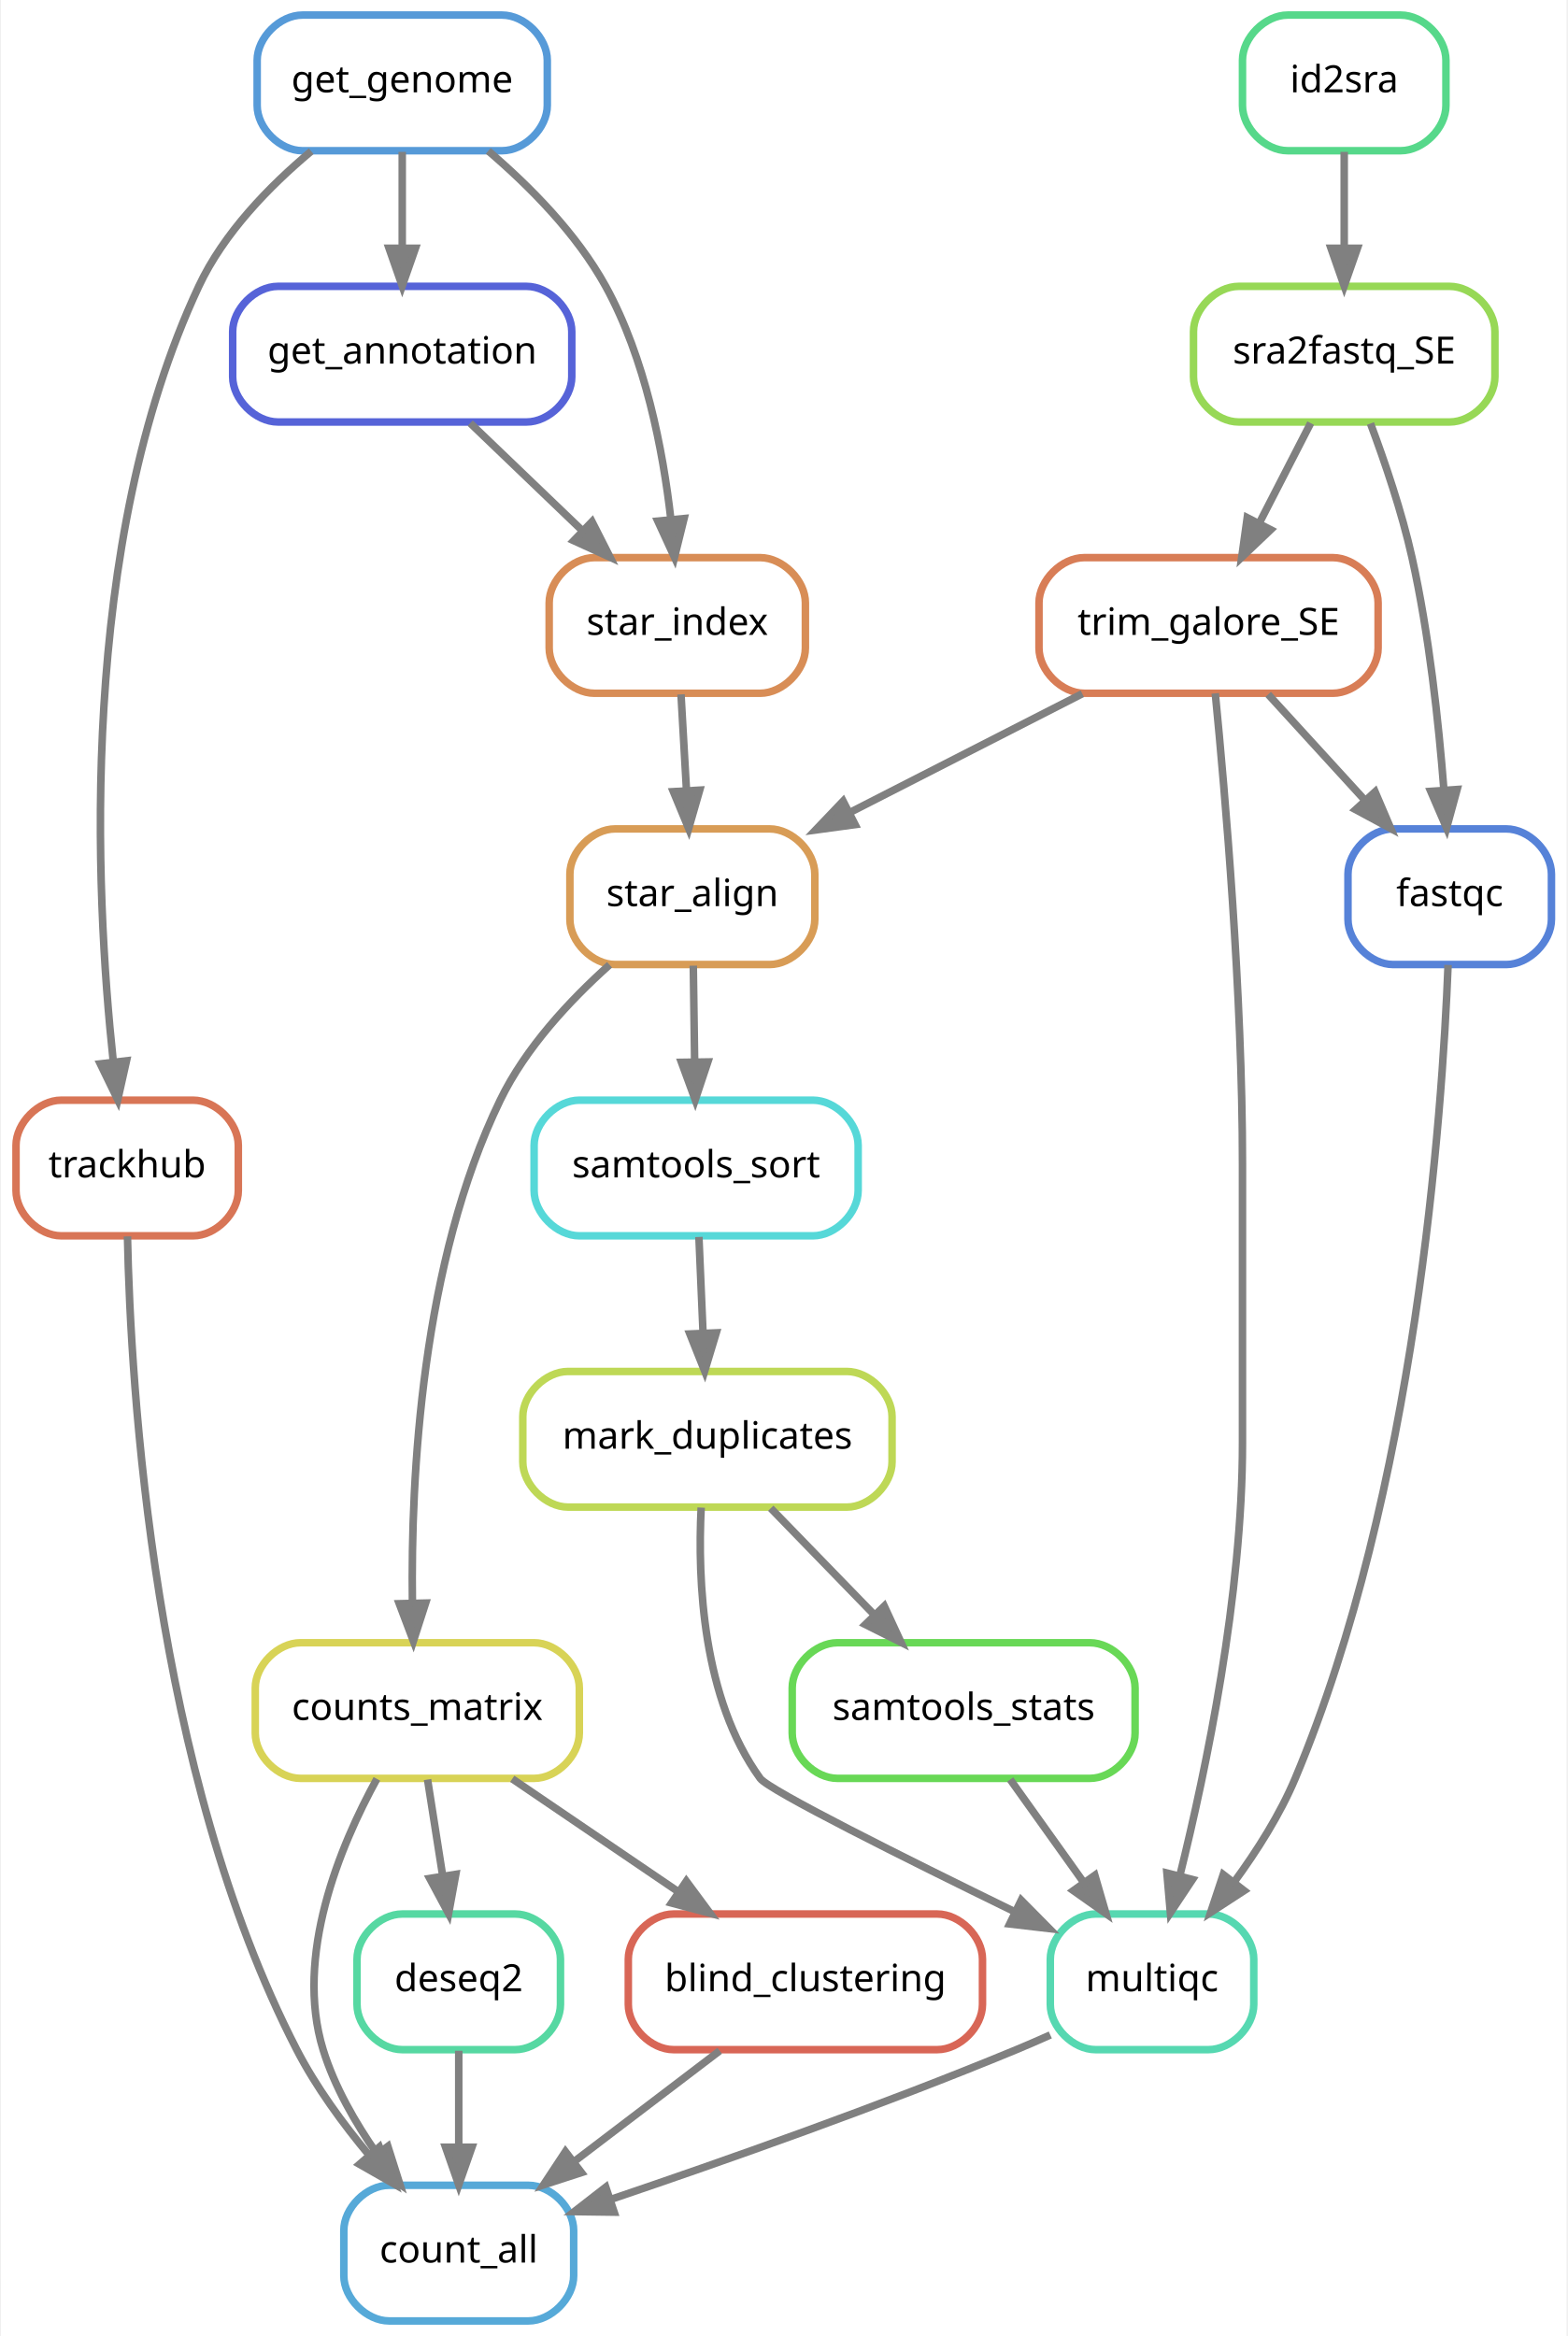
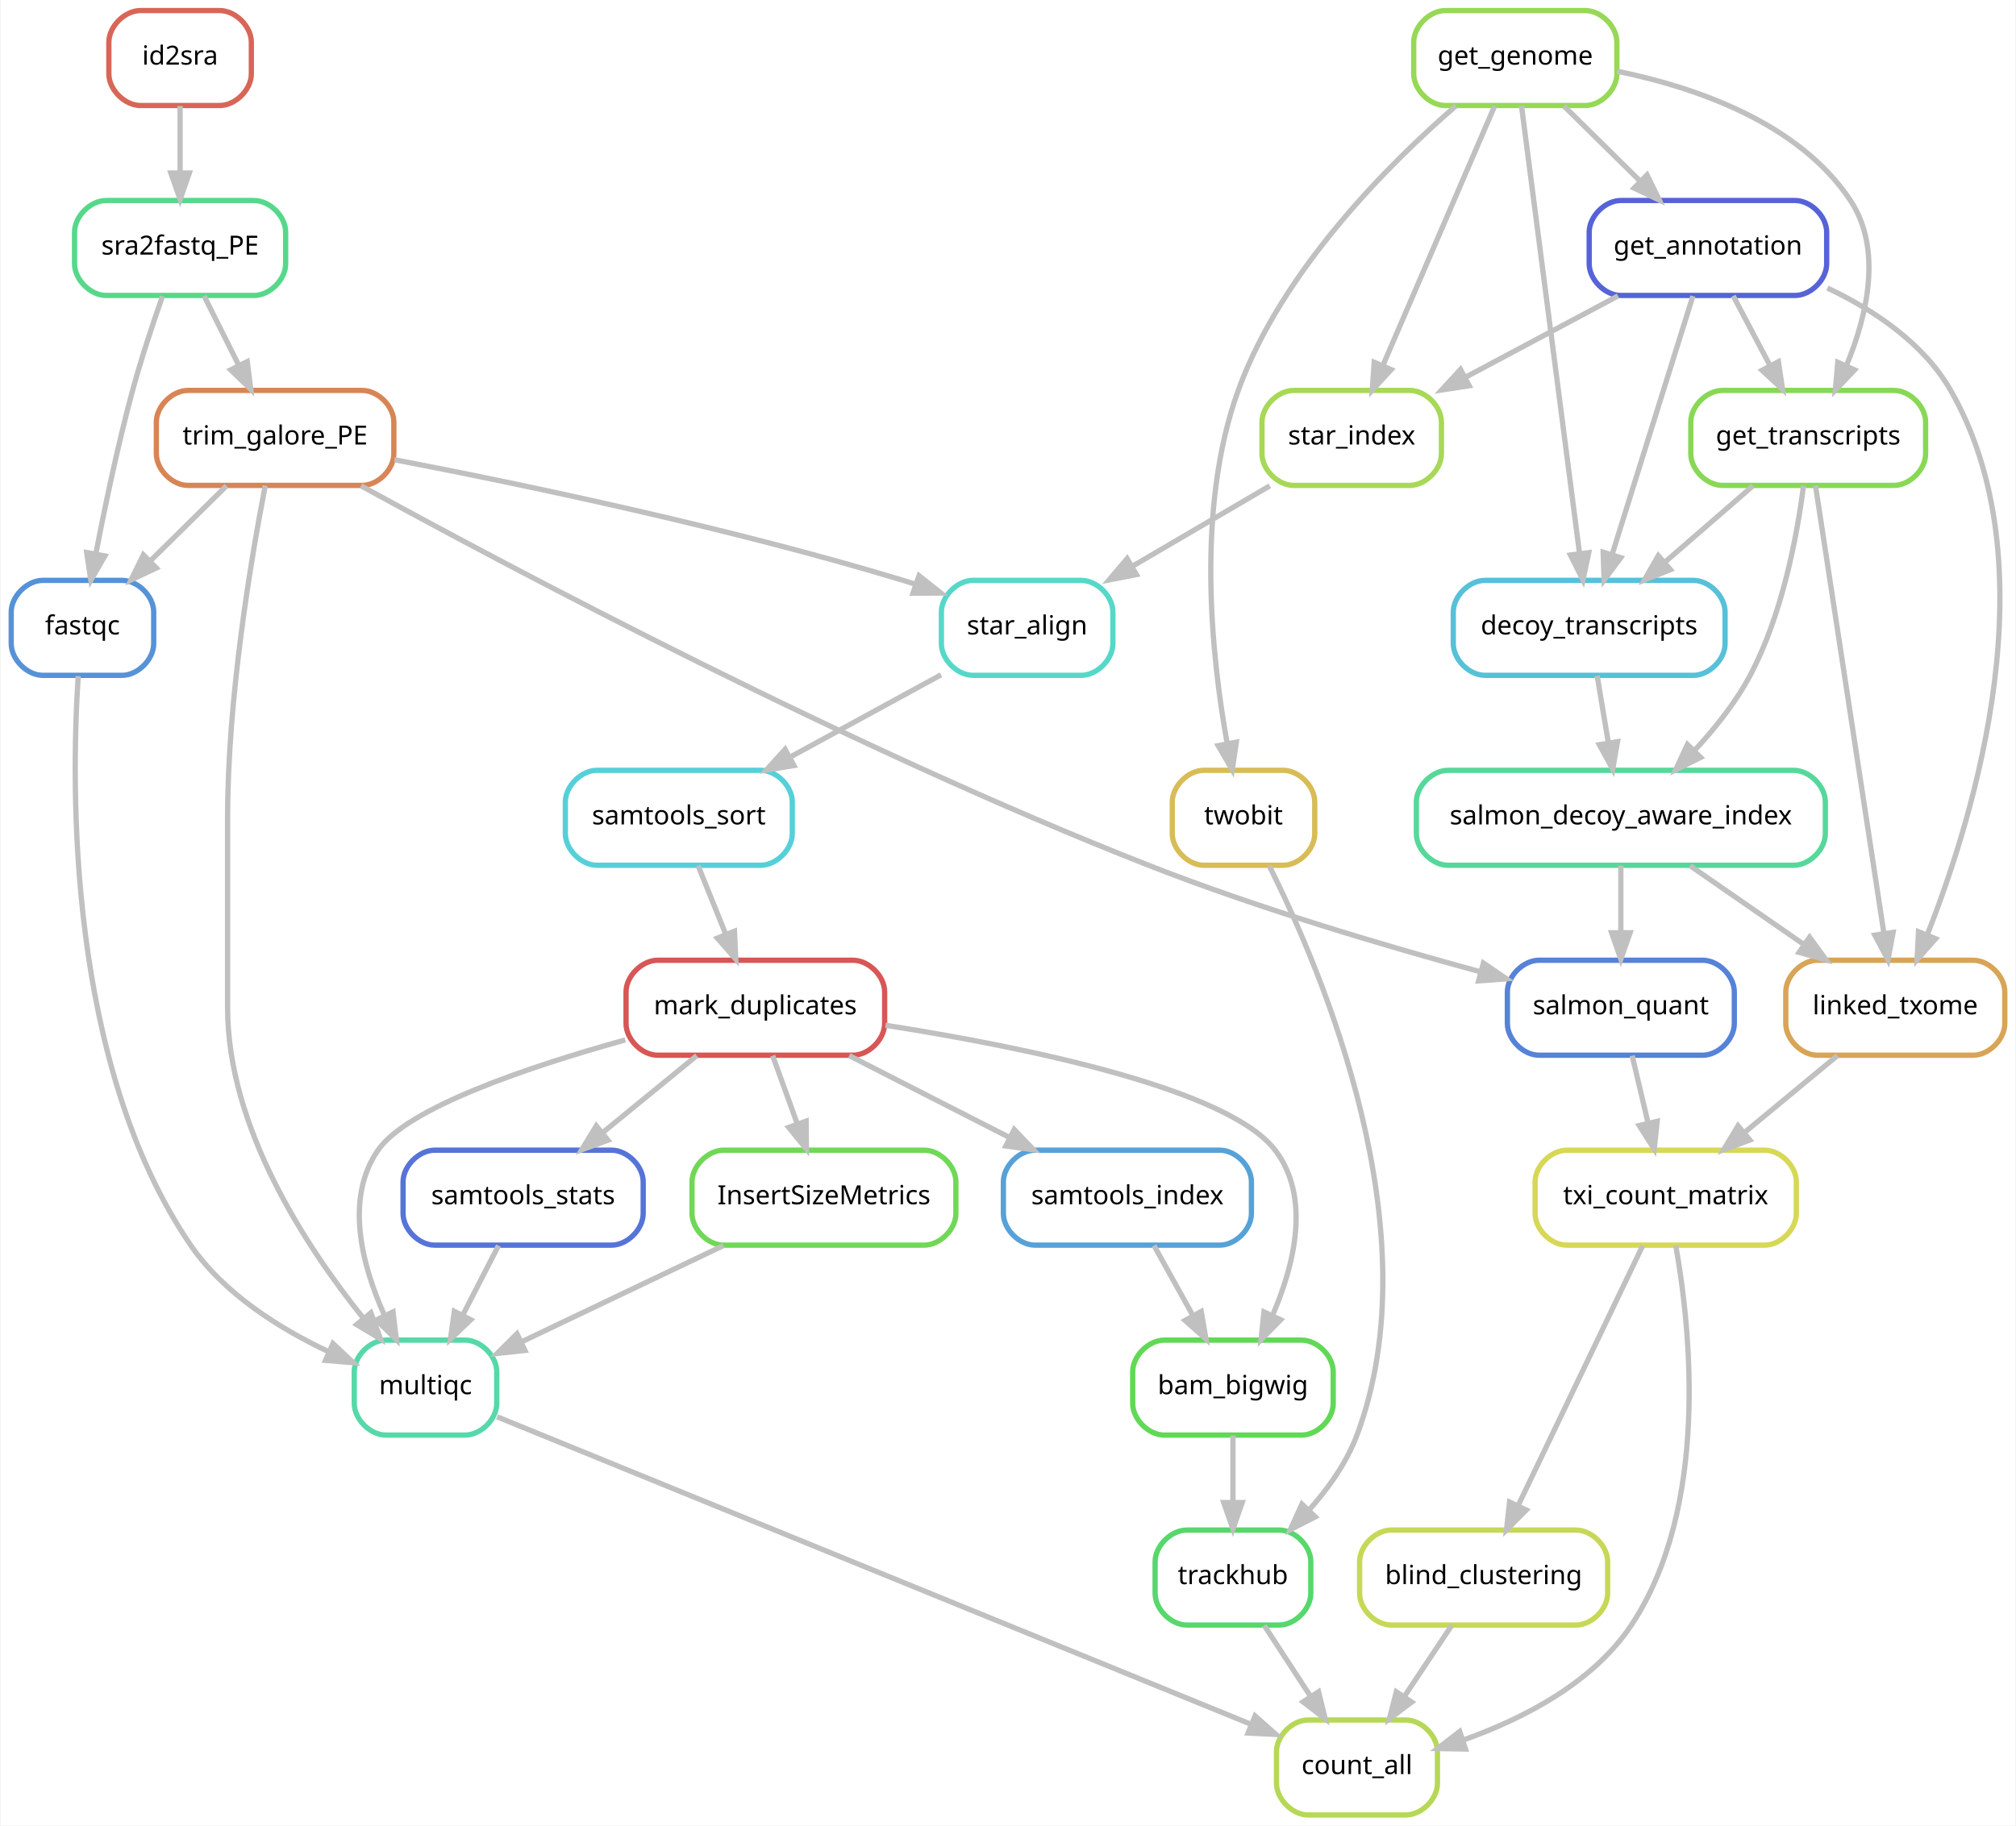
- <svg xmlns="http://www.w3.org/2000/svg" width="416pt" height="620pt" viewBox="0.00 0.00 415.50 620.00">
-   <g id="graph0" class="graph" transform="scale(1 1) rotate(0) translate(4 616)">
-     <polygon fill="white" stroke="transparent" points="-4,4 -4,-616 411.5,-616 411.5,4 -4,4" />
+ <svg xmlns="http://www.w3.org/2000/svg" width="764pt" height="692pt" viewBox="0.00 0.00 763.50 692.00">
+   <g id="graph0" class="graph" transform="scale(1 1) rotate(0) translate(4 688)">
+     <polygon fill="#ffffff" stroke="transparent" points="-4,4 -4,-688 759.5,-688 759.5,4 -4,4" />
    <g id="node1" class="node">
-       <path fill="none" stroke="#56a9d8" stroke-width="2" d="M136,-36C136,-36 99,-36 99,-36 93,-36 87,-30 87,-24 87,-24 87,-12 87,-12 87,-6 93,0 99,0 99,0 136,0 136,0 142,0 148,-6 148,-12 148,-12 148,-24 148,-24 148,-30 142,-36 136,-36" />
-       <text text-anchor="middle" x="117.5" y="-15.5" font-family="sans" font-size="10.00">count_all</text>
+       <path fill="none" stroke="#b6d856" stroke-width="2" d="M528.5,-36C528.5,-36 491.5,-36 491.5,-36 485.5,-36 479.5,-30 479.5,-24 479.5,-24 479.5,-12 479.5,-12 479.5,-6 485.5,0 491.5,0 491.5,0 528.5,0 528.5,0 534.5,0 540.5,-6 540.5,-12 540.5,-12 540.5,-24 540.5,-24 540.5,-30 534.5,-36 528.5,-36" />
+       <text text-anchor="middle" x="510" y="-15.5" font-family="sans" font-size="10.00" fill="#000000">count_all</text>
    </g>
    <g id="node2" class="node">
-       <path fill="none" stroke="#d8d356" stroke-width="2" d="M137.5,-180C137.5,-180 75.5,-180 75.5,-180 69.5,-180 63.5,-174 63.5,-168 63.5,-168 63.5,-156 63.5,-156 63.5,-150 69.5,-144 75.5,-144 75.5,-144 137.5,-144 137.5,-144 143.5,-144 149.5,-150 149.5,-156 149.5,-156 149.5,-168 149.5,-168 149.5,-174 143.5,-180 137.5,-180" />
-       <text text-anchor="middle" x="106.5" y="-159.5" font-family="sans" font-size="10.00">counts_matrix</text>
+       <path fill="none" stroke="#d6d856" stroke-width="2" d="M664.5,-252C664.5,-252 589.5,-252 589.5,-252 583.5,-252 577.5,-246 577.5,-240 577.5,-240 577.5,-228 577.5,-228 577.5,-222 583.5,-216 589.5,-216 589.5,-216 664.5,-216 664.5,-216 670.5,-216 676.5,-222 676.5,-228 676.5,-228 676.5,-240 676.5,-240 676.5,-246 670.5,-252 664.5,-252" />
+       <text text-anchor="middle" x="627" y="-231.5" font-family="sans" font-size="10.00" fill="#000000">txi_count_matrix</text>
    </g>
    <g id="edge3" class="edge">
-       <path fill="none" stroke="grey" stroke-width="2" d="M95.77,-143.87C85.9,-125.89 73.86,-96.85 81.5,-72 84.51,-62.22 90.01,-52.62 95.82,-44.33" />
-       <polygon fill="grey" stroke="grey" stroke-width="2" points="98.69,-46.33 101.89,-36.23 93.09,-42.13 98.69,-46.33" />
+       <path fill="none" stroke="#c0c0c0" stroke-width="2" d="M630.81,-215.903C636.485,-183.912 643.569,-116.548 614,-72 599.397,-50 572.868,-36.427 550.26,-28.392" />
+       <polygon fill="#c0c0c0" stroke="#c0c0c0" stroke-width="2" points="551.125,-24.991 540.532,-25.179 548.93,-31.638 551.125,-24.991" />
    </g>
    <g id="node4" class="node">
-       <path fill="none" stroke="#56d8a2" stroke-width="2" d="M132.5,-108C132.5,-108 102.5,-108 102.5,-108 96.5,-108 90.5,-102 90.5,-96 90.5,-96 90.5,-84 90.5,-84 90.5,-78 96.5,-72 102.5,-72 102.5,-72 132.5,-72 132.5,-72 138.5,-72 144.5,-78 144.5,-84 144.5,-84 144.5,-96 144.5,-96 144.5,-102 138.5,-108 132.5,-108" />
-       <text text-anchor="middle" x="117.5" y="-87.5" font-family="sans" font-size="10.00">deseq2</text>
+       <path fill="none" stroke="#c6d856" stroke-width="2" d="M593,-108C593,-108 523,-108 523,-108 517,-108 511,-102 511,-96 511,-96 511,-84 511,-84 511,-78 517,-72 523,-72 523,-72 593,-72 593,-72 599,-72 605,-78 605,-84 605,-84 605,-96 605,-96 605,-102 599,-108 593,-108" />
+       <text text-anchor="middle" x="558" y="-87.5" font-family="sans" font-size="10.00" fill="#000000">blind_clustering</text>
+     </g>
+     <g id="edge12" class="edge">
+       <path fill="none" stroke="#c0c0c0" stroke-width="2" d="M618.261,-215.762C606.337,-190.876 584.873,-146.082 571.041,-117.216" />
+       <polygon fill="#c0c0c0" stroke="#c0c0c0" stroke-width="2" points="574.146,-115.595 566.668,-108.09 567.833,-118.62 574.146,-115.595" />
+     </g>
+     <g id="node3" class="node">
+       <path fill="none" stroke="#56d8a9" stroke-width="2" d="M172,-180C172,-180 142,-180 142,-180 136,-180 130,-174 130,-168 130,-168 130,-156 130,-156 130,-150 136,-144 142,-144 142,-144 172,-144 172,-144 178,-144 184,-150 184,-156 184,-156 184,-168 184,-168 184,-174 178,-180 172,-180" />
+       <text text-anchor="middle" x="157" y="-159.5" font-family="sans" font-size="10.00" fill="#000000">multiqc</text>
+     </g>
+     <g id="edge1" class="edge">
+       <path fill="none" stroke="#c0c0c0" stroke-width="2" d="M184.113,-150.94C245.916,-125.728 397.481,-63.9 470.031,-34.304" />
+       <polygon fill="#c0c0c0" stroke="#c0c0c0" stroke-width="2" points="471.373,-37.537 479.31,-30.519 468.729,-31.056 471.373,-37.537" />
+     </g>
+     <g id="edge4" class="edge">
+       <path fill="none" stroke="#c0c0c0" stroke-width="2" d="M545.888,-71.831C540.472,-63.708 533.976,-53.964 528.008,-45.012" />
+       <polygon fill="#c0c0c0" stroke="#c0c0c0" stroke-width="2" points="530.735,-42.792 522.275,-36.413 524.91,-46.675 530.735,-42.792" />
+     </g>
+     <g id="node5" class="node">
+       <path fill="none" stroke="#56d86b" stroke-width="2" d="M480.5,-108C480.5,-108 445.5,-108 445.5,-108 439.5,-108 433.5,-102 433.5,-96 433.5,-96 433.5,-84 433.5,-84 433.5,-78 439.5,-72 445.5,-72 445.5,-72 480.5,-72 480.5,-72 486.5,-72 492.5,-78 492.5,-84 492.5,-84 492.5,-96 492.5,-96 492.5,-102 486.5,-108 480.5,-108" />
+       <text text-anchor="middle" x="463" y="-87.5" font-family="sans" font-size="10.00" fill="#000000">trackhub</text>
+     </g>
+     <g id="edge2" class="edge">
+       <path fill="none" stroke="#c0c0c0" stroke-width="2" d="M474.86,-71.831C480.163,-63.708 486.524,-53.964 492.367,-45.012" />
+       <polygon fill="#c0c0c0" stroke="#c0c0c0" stroke-width="2" points="495.445,-46.7 497.98,-36.413 489.583,-42.874 495.445,-46.7" />
+     </g>
+     <g id="node6" class="node">
+       <path fill="none" stroke="#d8a456" stroke-width="2" d="M743.5,-324C743.5,-324 684.5,-324 684.5,-324 678.5,-324 672.5,-318 672.5,-312 672.5,-312 672.5,-300 672.5,-300 672.5,-294 678.5,-288 684.5,-288 684.5,-288 743.5,-288 743.5,-288 749.5,-288 755.5,-294 755.5,-300 755.5,-300 755.5,-312 755.5,-312 755.5,-318 749.5,-324 743.5,-324" />
+       <text text-anchor="middle" x="714" y="-303.5" font-family="sans" font-size="10.00" fill="#000000">linked_txome</text>
+     </g>
+     <g id="edge6" class="edge">
+       <path fill="none" stroke="#c0c0c0" stroke-width="2" d="M692.046,-287.831C681.331,-278.963 668.281,-268.164 656.691,-258.572" />
+       <polygon fill="#c0c0c0" stroke="#c0c0c0" stroke-width="2" points="658.882,-255.842 648.947,-252.163 654.419,-261.235 658.882,-255.842" />
+     </g>
+     <g id="node7" class="node">
+       <path fill="none" stroke="#5682d8" stroke-width="2" d="M641,-324C641,-324 579,-324 579,-324 573,-324 567,-318 567,-312 567,-312 567,-300 567,-300 567,-294 573,-288 579,-288 579,-288 641,-288 641,-288 647,-288 653,-294 653,-300 653,-300 653,-312 653,-312 653,-318 647,-324 641,-324" />
+       <text text-anchor="middle" x="610" y="-303.5" font-family="sans" font-size="10.00" fill="#000000">salmon_quant</text>
+     </g>
+     <g id="edge5" class="edge">
+       <path fill="none" stroke="#c0c0c0" stroke-width="2" d="M614.29,-287.831C616.108,-280.131 618.27,-270.974 620.29,-262.417" />
+       <polygon fill="#c0c0c0" stroke="#c0c0c0" stroke-width="2" points="623.761,-262.95 622.652,-252.413 616.948,-261.341 623.761,-262.95" />
+     </g>
+     <g id="node8" class="node">
+       <path fill="none" stroke="#5692d8" stroke-width="2" d="M42,-468C42,-468 12,-468 12,-468 6,-468 0,-462 0,-456 0,-456 0,-444 0,-444 0,-438 6,-432 12,-432 12,-432 42,-432 42,-432 48,-432 54,-438 54,-444 54,-444 54,-456 54,-456 54,-462 48,-468 42,-468" />
+       <text text-anchor="middle" x="27" y="-447.5" font-family="sans" font-size="10.00" fill="#000000">fastqc</text>
+     </g>
+     <g id="edge9" class="edge">
+       <path fill="none" stroke="#c0c0c0" stroke-width="2" d="M25.388,-431.716C22.628,-389.665 21.229,-284.447 68,-216 80.59,-197.575 101.74,-184.361 120.264,-175.618" />
+       <polygon fill="#c0c0c0" stroke="#c0c0c0" stroke-width="2" points="121.933,-178.706 129.652,-171.449 119.092,-172.309 121.933,-178.706" />
+     </g>
+     <g id="node9" class="node">
+       <path fill="none" stroke="#d88556" stroke-width="2" d="M133,-540C133,-540 67,-540 67,-540 61,-540 55,-534 55,-528 55,-528 55,-516 55,-516 55,-510 61,-504 67,-504 67,-504 133,-504 133,-504 139,-504 145,-510 145,-516 145,-516 145,-528 145,-528 145,-534 139,-540 133,-540" />
+       <text text-anchor="middle" x="100" y="-519.5" font-family="sans" font-size="10.00" fill="#000000">trim_galore_PE</text>
+     </g>
+     <g id="edge8" class="edge">
+       <path fill="none" stroke="#c0c0c0" stroke-width="2" d="M96.27,-503.905C90.998,-476.705 82,-423.602 82,-378 82,-378 82,-378 82,-306 82,-260.785 111.446,-215.696 133.437,-188.328" />
+       <polygon fill="#c0c0c0" stroke="#c0c0c0" stroke-width="2" points="136.3,-190.357 139.981,-180.422 130.908,-185.893 136.3,-190.357" />
+     </g>
+     <g id="edge18" class="edge">
+       <path fill="none" stroke="#c0c0c0" stroke-width="2" d="M132.556,-503.853C190.998,-471.784 318.144,-404.302 431,-360 472.428,-343.737 520.825,-329.405 556.844,-319.6" />
+       <polygon fill="#c0c0c0" stroke="#c0c0c0" stroke-width="2" points="557.913,-322.937 566.658,-316.957 556.092,-316.178 557.913,-322.937" />
+     </g>
+     <g id="edge20" class="edge">
+       <path fill="none" stroke="#c0c0c0" stroke-width="2" d="M81.579,-503.831C72.847,-495.219 62.268,-484.785 52.758,-475.405" />
+       <polygon fill="#c0c0c0" stroke="#c0c0c0" stroke-width="2" points="54.992,-472.693 45.415,-468.163 50.077,-477.677 54.992,-472.693" />
+     </g>
+     <g id="node24" class="node">
+       <path fill="none" stroke="#56d8c9" stroke-width="2" d="M405.5,-468C405.5,-468 364.5,-468 364.5,-468 358.5,-468 352.5,-462 352.5,-456 352.5,-456 352.5,-444 352.5,-444 352.5,-438 358.5,-432 364.5,-432 364.5,-432 405.5,-432 405.5,-432 411.5,-432 417.5,-438 417.5,-444 417.5,-444 417.5,-456 417.5,-456 417.5,-462 411.5,-468 405.5,-468" />
+       <text text-anchor="middle" x="385" y="-447.5" font-family="sans" font-size="10.00" fill="#000000">star_align</text>
+     </g>
+     <g id="edge40" class="edge">
+       <path fill="none" stroke="#c0c0c0" stroke-width="2" d="M145.241,-513.733C193.493,-504.454 271.909,-488.042 338,-468 339.463,-467.556 340.946,-467.089 342.439,-466.604" />
+       <polygon fill="#c0c0c0" stroke="#c0c0c0" stroke-width="2" points="344.023,-469.76 352.337,-463.193 341.742,-463.142 344.023,-469.76" />
+     </g>
+     <g id="node10" class="node">
+       <path fill="none" stroke="#d85656" stroke-width="2" d="M319,-324C319,-324 245,-324 245,-324 239,-324 233,-318 233,-312 233,-312 233,-300 233,-300 233,-294 239,-288 245,-288 245,-288 319,-288 319,-288 325,-288 331,-294 331,-300 331,-300 331,-312 331,-312 331,-318 325,-324 319,-324" />
+       <text text-anchor="middle" x="282" y="-303.5" font-family="sans" font-size="10.00" fill="#000000">mark_duplicates</text>
+     </g>
+     <g id="edge7" class="edge">
+       <path fill="none" stroke="#c0c0c0" stroke-width="2" d="M232.71,-293.798C195.906,-283.573 150.129,-268.099 139,-252 126.287,-233.611 132.915,-208.347 141.502,-189.266" />
+       <polygon fill="#c0c0c0" stroke="#c0c0c0" stroke-width="2" points="144.693,-190.709 145.939,-180.188 138.404,-187.635 144.693,-190.709" />
+     </g>
+     <g id="node11" class="node">
+       <path fill="none" stroke="#5673d8" stroke-width="2" d="M227.5,-252C227.5,-252 160.5,-252 160.5,-252 154.5,-252 148.5,-246 148.5,-240 148.5,-240 148.5,-228 148.5,-228 148.5,-222 154.5,-216 160.5,-216 160.5,-216 227.5,-216 227.5,-216 233.5,-216 239.5,-222 239.5,-228 239.5,-228 239.5,-240 239.5,-240 239.5,-246 233.5,-252 227.5,-252" />
+       <text text-anchor="middle" x="194" y="-231.5" font-family="sans" font-size="10.00" fill="#000000">samtools_stats</text>
+     </g>
+     <g id="edge24" class="edge">
+       <path fill="none" stroke="#c0c0c0" stroke-width="2" d="M259.794,-287.831C248.955,-278.963 235.756,-268.164 224.032,-258.572" />
+       <polygon fill="#c0c0c0" stroke="#c0c0c0" stroke-width="2" points="226.155,-255.786 216.199,-252.163 221.722,-261.204 226.155,-255.786" />
+     </g>
+     <g id="node12" class="node">
+       <path fill="none" stroke="#70d856" stroke-width="2" d="M346,-252C346,-252 270,-252 270,-252 264,-252 258,-246 258,-240 258,-240 258,-228 258,-228 258,-222 264,-216 270,-216 270,-216 346,-216 346,-216 352,-216 358,-222 358,-228 358,-228 358,-240 358,-240 358,-246 352,-252 346,-252" />
+       <text text-anchor="middle" x="308" y="-231.5" font-family="sans" font-size="10.00" fill="#000000">InsertSizeMetrics</text>
+     </g>
+     <g id="edge25" class="edge">
+       <path fill="none" stroke="#c0c0c0" stroke-width="2" d="M288.561,-287.831C291.403,-279.962 294.794,-270.571 297.942,-261.853" />
+       <polygon fill="#c0c0c0" stroke="#c0c0c0" stroke-width="2" points="301.246,-263.008 301.351,-252.413 294.662,-260.63 301.246,-263.008" />
+     </g>
+     <g id="node13" class="node">
+       <path fill="none" stroke="#61d856" stroke-width="2" d="M489,-180C489,-180 437,-180 437,-180 431,-180 425,-174 425,-168 425,-168 425,-156 425,-156 425,-150 431,-144 437,-144 437,-144 489,-144 489,-144 495,-144 501,-150 501,-156 501,-156 501,-168 501,-168 501,-174 495,-180 489,-180" />
+       <text text-anchor="middle" x="463" y="-159.5" font-family="sans" font-size="10.00" fill="#000000">bam_bigwig</text>
+     </g>
+     <g id="edge26" class="edge">
+       <path fill="none" stroke="#c0c0c0" stroke-width="2" d="M331.306,-299.348C383.615,-291.161 461.149,-275.403 479,-252 492.586,-234.189 486.325,-208.658 477.974,-189.335" />
+       <polygon fill="#c0c0c0" stroke="#c0c0c0" stroke-width="2" points="481.072,-187.698 473.648,-180.139 474.738,-190.678 481.072,-187.698" />
+     </g>
+     <g id="node20" class="node">
+       <path fill="none" stroke="#56a2d8" stroke-width="2" d="M458,-252C458,-252 388,-252 388,-252 382,-252 376,-246 376,-240 376,-240 376,-228 376,-228 376,-222 382,-216 388,-216 388,-216 458,-216 458,-216 464,-216 470,-222 470,-228 470,-228 470,-240 470,-240 470,-246 464,-252 458,-252" />
+       <text text-anchor="middle" x="423" y="-231.5" font-family="sans" font-size="10.00" fill="#000000">samtools_index</text>
+     </g>
+     <g id="edge36" class="edge">
+       <path fill="none" stroke="#c0c0c0" stroke-width="2" d="M317.58,-287.831C336.033,-278.409 358.755,-266.806 378.373,-256.788" />
+       <polygon fill="#c0c0c0" stroke="#c0c0c0" stroke-width="2" points="380.117,-259.828 387.431,-252.163 376.933,-253.594 380.117,-259.828" />
    </g>
    <g id="edge11" class="edge">
-       <path fill="none" stroke="grey" stroke-width="2" d="M109.22,-143.7C110.43,-135.98 111.89,-126.71 113.24,-118.11" />
-       <polygon fill="grey" stroke="grey" stroke-width="2" points="116.72,-118.53 114.81,-108.1 109.8,-117.44 116.72,-118.53" />
-     </g>
-     <g id="node5" class="node">
-       <path fill="none" stroke="#d86656" stroke-width="2" d="M244.5,-108C244.5,-108 174.5,-108 174.5,-108 168.5,-108 162.5,-102 162.5,-96 162.5,-96 162.5,-84 162.5,-84 162.5,-78 168.5,-72 174.5,-72 174.5,-72 244.5,-72 244.5,-72 250.5,-72 256.5,-78 256.5,-84 256.5,-84 256.5,-96 256.5,-96 256.5,-102 250.5,-108 244.5,-108" />
-       <text text-anchor="middle" x="209.5" y="-87.5" font-family="sans" font-size="10.00">blind_clustering</text>
-     </g>
-     <g id="edge12" class="edge">
-       <path fill="none" stroke="grey" stroke-width="2" d="M131.7,-143.88C144.91,-134.89 161.29,-123.76 175.61,-114.03" />
-       <polygon fill="grey" stroke="grey" stroke-width="2" points="177.9,-116.71 184.21,-108.19 173.97,-110.92 177.9,-116.71" />
-     </g>
-     <g id="node3" class="node">
-       <path fill="none" stroke="#56d8b1" stroke-width="2" d="M316.5,-108C316.5,-108 286.5,-108 286.5,-108 280.5,-108 274.5,-102 274.5,-96 274.5,-96 274.5,-84 274.5,-84 274.5,-78 280.5,-72 286.5,-72 286.5,-72 316.5,-72 316.5,-72 322.5,-72 328.5,-78 328.5,-84 328.5,-84 328.5,-96 328.5,-96 328.5,-102 322.5,-108 316.5,-108" />
-       <text text-anchor="middle" x="301.5" y="-87.5" font-family="sans" font-size="10.00">multiqc</text>
-     </g>
-     <g id="edge4" class="edge">
-       <path fill="none" stroke="grey" stroke-width="2" d="M274.5,-75.9C271.48,-74.54 268.44,-73.22 265.5,-72 229.59,-57.13 187.84,-42.41 157.85,-32.26" />
-       <polygon fill="grey" stroke="grey" stroke-width="2" points="158.75,-28.87 148.16,-29.01 156.52,-35.51 158.75,-28.87" />
-     </g>
-     <g id="edge1" class="edge">
-       <path fill="none" stroke="grey" stroke-width="2" d="M117.5,-71.7C117.5,-63.98 117.5,-54.71 117.5,-46.11" />
-       <polygon fill="grey" stroke="grey" stroke-width="2" points="121,-46.1 117.5,-36.1 114,-46.1 121,-46.1" />
-     </g>
-     <g id="edge2" class="edge">
-       <path fill="none" stroke="grey" stroke-width="2" d="M186.76,-71.7C175.06,-62.8 160.64,-51.82 147.99,-42.2" />
-       <polygon fill="grey" stroke="grey" stroke-width="2" points="150.06,-39.37 139.98,-36.1 145.82,-44.94 150.06,-39.37" />
-     </g>
-     <g id="node6" class="node">
-       <path fill="none" stroke="#d87556" stroke-width="2" d="M47,-324C47,-324 12,-324 12,-324 6,-324 0,-318 0,-312 0,-312 0,-300 0,-300 0,-294 6,-288 12,-288 12,-288 47,-288 47,-288 53,-288 59,-294 59,-300 59,-300 59,-312 59,-312 59,-318 53,-324 47,-324" />
-       <text text-anchor="middle" x="29.5" y="-303.5" font-family="sans" font-size="10.00">trackhub</text>
-     </g>
-     <g id="edge5" class="edge">
-       <path fill="none" stroke="grey" stroke-width="2" d="M29.58,-287.85C30.42,-247.77 36.44,-145.78 74.5,-72 79.6,-62.1 86.76,-52.33 93.76,-43.93" />
-       <polygon fill="grey" stroke="grey" stroke-width="2" points="96.45,-46.17 100.37,-36.33 91.16,-41.58 96.45,-46.17" />
-     </g>
-     <g id="node7" class="node">
-       <path fill="none" stroke="#d89c56" stroke-width="2" d="M200,-396C200,-396 159,-396 159,-396 153,-396 147,-390 147,-384 147,-384 147,-372 147,-372 147,-366 153,-360 159,-360 159,-360 200,-360 200,-360 206,-360 212,-366 212,-372 212,-372 212,-384 212,-384 212,-390 206,-396 200,-396" />
-       <text text-anchor="middle" x="179.5" y="-375.5" font-family="sans" font-size="10.00">star_align</text>
-     </g>
-     <g id="edge6" class="edge">
-       <path fill="none" stroke="grey" stroke-width="2" d="M157.53,-359.93C147,-350.51 135.23,-337.91 128.5,-324 107.62,-280.89 104.76,-224.13 105.2,-190.8" />
-       <polygon fill="grey" stroke="grey" stroke-width="2" points="108.71,-190.53 105.46,-180.45 101.71,-190.36 108.71,-190.53" />
+       <path fill="none" stroke="#c0c0c0" stroke-width="2" d="M184.663,-215.831C180.576,-207.877 175.69,-198.369 171.169,-189.572" />
+       <polygon fill="#c0c0c0" stroke="#c0c0c0" stroke-width="2" points="174.146,-187.708 166.462,-180.413 167.92,-190.907 174.146,-187.708" />
+     </g>
+     <g id="edge10" class="edge">
+       <path fill="none" stroke="#c0c0c0" stroke-width="2" d="M269.896,-215.831C246.399,-204.627 216.437,-190.341 193.284,-179.301" />
+       <polygon fill="#c0c0c0" stroke="#c0c0c0" stroke-width="2" points="194.67,-176.084 184.137,-174.94 191.657,-182.403 194.67,-176.084" />
+     </g>
+     <g id="edge14" class="edge">
+       <path fill="none" stroke="#c0c0c0" stroke-width="2" d="M463,-143.831C463,-136.131 463,-126.974 463,-118.417" />
+       <polygon fill="#c0c0c0" stroke="#c0c0c0" stroke-width="2" points="466.5,-118.413 463,-108.413 459.5,-118.413 466.5,-118.413" />
+     </g>
+     <g id="node14" class="node">
+       <path fill="none" stroke="#d8bc56" stroke-width="2" d="M482,-396C482,-396 452,-396 452,-396 446,-396 440,-390 440,-384 440,-384 440,-372 440,-372 440,-366 446,-360 452,-360 452,-360 482,-360 482,-360 488,-360 494,-366 494,-372 494,-372 494,-384 494,-384 494,-390 488,-396 482,-396" />
+       <text text-anchor="middle" x="467" y="-375.5" font-family="sans" font-size="10.00" fill="#000000">twobit</text>
+     </g>
+     <g id="edge13" class="edge">
+       <path fill="none" stroke="#c0c0c0" stroke-width="2" d="M476.731,-359.813C496.846,-319.679 538.81,-220.983 510,-144 506.105,-133.591 499.196,-123.865 491.854,-115.615" />
+       <polygon fill="#c0c0c0" stroke="#c0c0c0" stroke-width="2" points="494.201,-113.005 484.767,-108.183 489.136,-117.836 494.201,-113.005" />
    </g>
    <g id="node15" class="node">
-       <path fill="none" stroke="#56d8d8" stroke-width="2" d="M211.5,-324C211.5,-324 149.5,-324 149.5,-324 143.5,-324 137.5,-318 137.5,-312 137.5,-312 137.5,-300 137.5,-300 137.5,-294 143.5,-288 149.5,-288 149.5,-288 211.5,-288 211.5,-288 217.5,-288 223.5,-294 223.5,-300 223.5,-300 223.5,-312 223.5,-312 223.5,-318 217.5,-324 211.5,-324" />
-       <text text-anchor="middle" x="180.5" y="-303.5" font-family="sans" font-size="10.00">samtools_sort</text>
-     </g>
-     <g id="edge24" class="edge">
-       <path fill="none" stroke="grey" stroke-width="2" d="M179.75,-359.7C179.86,-351.98 179.99,-342.71 180.11,-334.11" />
-       <polygon fill="grey" stroke="grey" stroke-width="2" points="183.61,-334.15 180.26,-324.1 176.61,-334.05 183.61,-334.15" />
-     </g>
-     <g id="node8" class="node">
-       <path fill="none" stroke="#5682d8" stroke-width="2" d="M395.5,-396C395.5,-396 365.5,-396 365.5,-396 359.5,-396 353.5,-390 353.5,-384 353.5,-384 353.5,-372 353.5,-372 353.5,-366 359.5,-360 365.5,-360 365.5,-360 395.5,-360 395.5,-360 401.5,-360 407.5,-366 407.5,-372 407.5,-372 407.5,-384 407.5,-384 407.5,-390 401.5,-396 395.5,-396" />
-       <text text-anchor="middle" x="380.5" y="-375.5" font-family="sans" font-size="10.00">fastqc</text>
-     </g>
-     <g id="edge9" class="edge">
-       <path fill="none" stroke="grey" stroke-width="2" d="M380.07,-359.89C378.53,-320.34 371.51,-220.1 339.5,-144 335.46,-134.4 329.41,-124.85 323.33,-116.55" />
-       <polygon fill="grey" stroke="grey" stroke-width="2" points="325.93,-114.2 317.05,-108.42 320.39,-118.47 325.93,-114.2" />
-     </g>
-     <g id="node9" class="node">
-       <path fill="none" stroke="#d87d56" stroke-width="2" d="M349.5,-468C349.5,-468 283.5,-468 283.5,-468 277.5,-468 271.5,-462 271.5,-456 271.5,-456 271.5,-444 271.5,-444 271.5,-438 277.5,-432 283.5,-432 283.5,-432 349.5,-432 349.5,-432 355.5,-432 361.5,-438 361.5,-444 361.5,-444 361.5,-456 361.5,-456 361.5,-462 355.5,-468 349.5,-468" />
-       <text text-anchor="middle" x="316.5" y="-447.5" font-family="sans" font-size="10.00">trim_galore_SE</text>
-     </g>
-     <g id="edge8" class="edge">
-       <path fill="none" stroke="grey" stroke-width="2" d="M318.28,-431.97C320.9,-405.34 325.5,-352.21 325.5,-307 325.5,-307 325.5,-307 325.5,-233 325.5,-192.65 315.96,-146.74 308.91,-118.32" />
-       <polygon fill="grey" stroke="grey" stroke-width="2" points="312.23,-117.15 306.36,-108.33 305.44,-118.88 312.23,-117.15" />
-     </g>
-     <g id="edge14" class="edge">
-       <path fill="none" stroke="grey" stroke-width="2" d="M282.99,-431.88C264.39,-422.37 241.08,-410.46 221.3,-400.36" />
-       <polygon fill="grey" stroke="grey" stroke-width="2" points="222.69,-397.14 212.2,-395.71 219.51,-403.37 222.69,-397.14" />
+       <path fill="none" stroke="#88d856" stroke-width="2" d="M713.5,-540C713.5,-540 648.5,-540 648.5,-540 642.5,-540 636.5,-534 636.5,-528 636.5,-528 636.5,-516 636.5,-516 636.5,-510 642.5,-504 648.5,-504 648.5,-504 713.5,-504 713.5,-504 719.5,-504 725.5,-510 725.5,-516 725.5,-516 725.5,-528 725.5,-528 725.5,-534 719.5,-540 713.5,-540" />
+       <text text-anchor="middle" x="681" y="-519.5" font-family="sans" font-size="10.00" fill="#000000">get_transcripts</text>
+     </g>
+     <g id="edge17" class="edge">
+       <path fill="none" stroke="#c0c0c0" stroke-width="2" d="M683.757,-503.955C689.508,-466.314 702.819,-379.187 709.703,-334.125" />
+       <polygon fill="#c0c0c0" stroke="#c0c0c0" stroke-width="2" points="713.177,-334.559 711.228,-324.145 706.258,-333.502 713.177,-334.559" />
+     </g>
+     <g id="node17" class="node">
+       <path fill="none" stroke="#56d89a" stroke-width="2" d="M675.5,-396C675.5,-396 544.5,-396 544.5,-396 538.5,-396 532.5,-390 532.5,-384 532.5,-384 532.5,-372 532.5,-372 532.5,-366 538.5,-360 544.5,-360 544.5,-360 675.5,-360 675.5,-360 681.5,-360 687.5,-366 687.5,-372 687.5,-372 687.5,-384 687.5,-384 687.5,-390 681.5,-396 675.5,-396" />
+       <text text-anchor="middle" x="610" y="-375.5" font-family="sans" font-size="10.00" fill="#000000">salmon_decoy_aware_index</text>
+     </g>
+     <g id="edge33" class="edge">
+       <path fill="none" stroke="#c0c0c0" stroke-width="2" d="M679.224,-503.816C676.788,-484.94 671.225,-455.012 659,-432 653.543,-421.729 645.692,-411.875 637.868,-403.461" />
+       <polygon fill="#c0c0c0" stroke="#c0c0c0" stroke-width="2" points="640.246,-400.887 630.76,-396.169 635.234,-405.773 640.246,-400.887" />
+     </g>
+     <g id="node22" class="node">
+       <path fill="none" stroke="#56c1d8" stroke-width="2" d="M637.5,-468C637.5,-468 558.5,-468 558.5,-468 552.5,-468 546.5,-462 546.5,-456 546.5,-456 546.5,-444 546.5,-444 546.5,-438 552.5,-432 558.5,-432 558.5,-432 637.5,-432 637.5,-432 643.5,-432 649.5,-438 649.5,-444 649.5,-444 649.5,-456 649.5,-456 649.5,-462 643.5,-468 637.5,-468" />
+       <text text-anchor="middle" x="598" y="-447.5" font-family="sans" font-size="10.00" fill="#000000">decoy_transcripts</text>
+     </g>
+     <g id="edge39" class="edge">
+       <path fill="none" stroke="#c0c0c0" stroke-width="2" d="M660.056,-503.831C649.931,-495.048 637.622,-484.371 626.645,-474.849" />
+       <polygon fill="#c0c0c0" stroke="#c0c0c0" stroke-width="2" points="628.785,-472.072 618.938,-468.163 624.198,-477.36 628.785,-472.072" />
+     </g>
+     <g id="node16" class="node">
+       <path fill="none" stroke="#5663d8" stroke-width="2" d="M676,-612C676,-612 610,-612 610,-612 604,-612 598,-606 598,-600 598,-600 598,-588 598,-588 598,-582 604,-576 610,-576 610,-576 676,-576 676,-576 682,-576 688,-582 688,-588 688,-588 688,-600 688,-600 688,-606 682,-612 676,-612" />
+       <text text-anchor="middle" x="643" y="-591.5" font-family="sans" font-size="10.00" fill="#000000">get_annotation</text>
    </g>
    <g id="edge16" class="edge">
-       <path fill="none" stroke="grey" stroke-width="2" d="M332.32,-431.7C340.07,-423.22 349.54,-412.86 358.02,-403.58" />
-       <polygon fill="grey" stroke="grey" stroke-width="2" points="360.7,-405.85 364.86,-396.1 355.53,-401.12 360.7,-405.85" />
-     </g>
-     <g id="node10" class="node">
-       <path fill="none" stroke="#bed856" stroke-width="2" d="M220.5,-252C220.5,-252 146.5,-252 146.5,-252 140.5,-252 134.5,-246 134.5,-240 134.5,-240 134.5,-228 134.5,-228 134.5,-222 140.5,-216 146.5,-216 146.5,-216 220.5,-216 220.5,-216 226.5,-216 232.5,-222 232.5,-228 232.5,-228 232.5,-240 232.5,-240 232.5,-246 226.5,-252 220.5,-252" />
-       <text text-anchor="middle" x="183.5" y="-231.5" font-family="sans" font-size="10.00">mark_duplicates</text>
-     </g>
-     <g id="edge7" class="edge">
-       <path fill="none" stroke="grey" stroke-width="2" d="M181.84,-215.87C180.87,-196.57 182.16,-165.14 197.5,-144 199.76,-140.88 236.02,-122.77 265.1,-108.58" />
-       <polygon fill="grey" stroke="grey" stroke-width="2" points="266.78,-111.66 274.23,-104.13 263.71,-105.36 266.78,-111.66" />
-     </g>
-     <g id="node11" class="node">
-       <path fill="none" stroke="#68d856" stroke-width="2" d="M285,-180C285,-180 218,-180 218,-180 212,-180 206,-174 206,-168 206,-168 206,-156 206,-156 206,-150 212,-144 218,-144 218,-144 285,-144 285,-144 291,-144 297,-150 297,-156 297,-156 297,-168 297,-168 297,-174 291,-180 285,-180" />
-       <text text-anchor="middle" x="251.5" y="-159.5" font-family="sans" font-size="10.00">samtools_stats</text>
-     </g>
-     <g id="edge20" class="edge">
-       <path fill="none" stroke="grey" stroke-width="2" d="M200.31,-215.7C208.63,-207.14 218.81,-196.66 227.89,-187.3" />
-       <polygon fill="grey" stroke="grey" stroke-width="2" points="230.43,-189.72 234.88,-180.1 225.41,-184.84 230.43,-189.72" />
-     </g>
-     <g id="edge10" class="edge">
-       <path fill="none" stroke="grey" stroke-width="2" d="M263.86,-143.7C269.73,-135.47 276.87,-125.48 283.34,-116.42" />
-       <polygon fill="grey" stroke="grey" stroke-width="2" points="286.32,-118.28 289.28,-108.1 280.62,-114.21 286.32,-118.28" />
-     </g>
-     <g id="node12" class="node">
-       <path fill="none" stroke="#569ad8" stroke-width="2" d="M129,-612C129,-612 76,-612 76,-612 70,-612 64,-606 64,-600 64,-600 64,-588 64,-588 64,-582 70,-576 76,-576 76,-576 129,-576 129,-576 135,-576 141,-582 141,-588 141,-588 141,-600 141,-600 141,-606 135,-612 129,-612" />
-       <text text-anchor="middle" x="102.5" y="-591.5" font-family="sans" font-size="10.00">get_genome</text>
-     </g>
-     <g id="edge13" class="edge">
-       <path fill="none" stroke="grey" stroke-width="2" d="M78.35,-575.87C67.27,-566.6 55.13,-554.16 48.5,-540 16.45,-471.58 20.97,-379.47 25.81,-334.29" />
-       <polygon fill="grey" stroke="grey" stroke-width="2" points="29.32,-334.45 27,-324.11 22.37,-333.64 29.32,-334.45" />
-     </g>
-     <g id="node13" class="node">
-       <path fill="none" stroke="#d88d56" stroke-width="2" d="M197.5,-468C197.5,-468 153.5,-468 153.5,-468 147.5,-468 141.5,-462 141.5,-456 141.5,-456 141.5,-444 141.5,-444 141.5,-438 147.5,-432 153.5,-432 153.5,-432 197.5,-432 197.5,-432 203.5,-432 209.5,-438 209.5,-444 209.5,-444 209.5,-456 209.5,-456 209.5,-462 203.5,-468 197.5,-468" />
-       <text text-anchor="middle" x="175.5" y="-447.5" font-family="sans" font-size="10.00">star_index</text>
+       <path fill="none" stroke="#c0c0c0" stroke-width="2" d="M688.279,-578.823C706.132,-570.362 724.785,-557.84 735,-540 772.858,-473.881 744.288,-379.668 726.075,-333.561" />
+       <polygon fill="#c0c0c0" stroke="#c0c0c0" stroke-width="2" points="729.281,-332.156 722.263,-324.219 722.8,-334.8 729.281,-332.156" />
+     </g>
+     <g id="edge29" class="edge">
+       <path fill="none" stroke="#c0c0c0" stroke-width="2" d="M652.589,-575.831C656.832,-567.793 661.912,-558.167 666.596,-549.292" />
+       <polygon fill="#c0c0c0" stroke="#c0c0c0" stroke-width="2" points="669.71,-550.891 671.282,-540.413 663.519,-547.624 669.71,-550.891" />
+     </g>
+     <g id="edge37" class="edge">
+       <path fill="none" stroke="#c0c0c0" stroke-width="2" d="M637.301,-575.762C629.591,-551.093 615.769,-506.86 606.742,-477.973" />
+       <polygon fill="#c0c0c0" stroke="#c0c0c0" stroke-width="2" points="609.976,-476.59 603.653,-468.09 603.295,-478.678 609.976,-476.59" />
+     </g>
+     <g id="node25" class="node">
+       <path fill="none" stroke="#a7d856" stroke-width="2" d="M530,-540C530,-540 486,-540 486,-540 480,-540 474,-534 474,-528 474,-528 474,-516 474,-516 474,-510 480,-504 486,-504 486,-504 530,-504 530,-504 536,-504 542,-510 542,-516 542,-516 542,-528 542,-528 542,-534 536,-540 530,-540" />
+       <text text-anchor="middle" x="508" y="-519.5" font-family="sans" font-size="10.00" fill="#000000">star_index</text>
+     </g>
+     <g id="edge42" class="edge">
+       <path fill="none" stroke="#c0c0c0" stroke-width="2" d="M608.934,-575.831C591.347,-566.452 569.708,-554.911 550.983,-544.924" />
+       <polygon fill="#c0c0c0" stroke="#c0c0c0" stroke-width="2" points="552.526,-541.78 542.055,-540.163 549.232,-547.957 552.526,-541.78" />
+     </g>
+     <g id="edge15" class="edge">
+       <path fill="none" stroke="#c0c0c0" stroke-width="2" d="M636.244,-359.831C649.299,-350.793 665.254,-339.748 679.305,-330.02" />
+       <polygon fill="#c0c0c0" stroke="#c0c0c0" stroke-width="2" points="681.535,-332.733 687.765,-324.163 677.551,-326.977 681.535,-332.733" />
+     </g>
+     <g id="edge19" class="edge">
+       <path fill="none" stroke="#c0c0c0" stroke-width="2" d="M610,-359.831C610,-352.131 610,-342.974 610,-334.417" />
+       <polygon fill="#c0c0c0" stroke="#c0c0c0" stroke-width="2" points="613.5,-334.413 610,-324.413 606.5,-334.413 613.5,-334.413" />
+     </g>
+     <g id="node18" class="node">
+       <path fill="none" stroke="#56d88a" stroke-width="2" d="M92,-612C92,-612 36,-612 36,-612 30,-612 24,-606 24,-600 24,-600 24,-588 24,-588 24,-582 30,-576 36,-576 36,-576 92,-576 92,-576 98,-576 104,-582 104,-588 104,-588 104,-600 104,-600 104,-606 98,-612 92,-612" />
+       <text text-anchor="middle" x="64" y="-591.5" font-family="sans" font-size="10.00" fill="#000000">sra2fastq_PE</text>
    </g>
    <g id="edge21" class="edge">
-       <path fill="none" stroke="grey" stroke-width="2" d="M125.33,-575.95C136.36,-566.53 148.84,-553.93 156.5,-540 167,-520.9 171.7,-496.55 173.8,-478.14" />
-       <polygon fill="grey" stroke="grey" stroke-width="2" points="177.3,-478.37 174.76,-468.08 170.33,-477.7 177.3,-478.37" />
-     </g>
-     <g id="node16" class="node">
-       <path fill="none" stroke="#5663d8" stroke-width="2" d="M135.5,-540C135.5,-540 69.5,-540 69.5,-540 63.5,-540 57.5,-534 57.5,-528 57.5,-528 57.5,-516 57.5,-516 57.5,-510 63.5,-504 69.5,-504 69.5,-504 135.5,-504 135.5,-504 141.5,-504 147.5,-510 147.5,-516 147.5,-516 147.5,-528 147.5,-528 147.5,-534 141.5,-540 135.5,-540" />
-       <text text-anchor="middle" x="102.5" y="-519.5" font-family="sans" font-size="10.00">get_annotation</text>
-     </g>
-     <g id="edge25" class="edge">
-       <path fill="none" stroke="grey" stroke-width="2" d="M102.5,-575.7C102.5,-567.98 102.5,-558.71 102.5,-550.11" />
-       <polygon fill="grey" stroke="grey" stroke-width="2" points="106,-550.1 102.5,-540.1 99,-550.1 106,-550.1" />
-     </g>
-     <g id="edge15" class="edge">
-       <path fill="none" stroke="grey" stroke-width="2" d="M176.49,-431.7C176.93,-423.98 177.46,-414.71 177.95,-406.11" />
-       <polygon fill="grey" stroke="grey" stroke-width="2" points="181.45,-406.29 178.52,-396.1 174.46,-405.89 181.45,-406.29" />
-     </g>
-     <g id="node14" class="node">
-       <path fill="none" stroke="#97d856" stroke-width="2" d="M380.5,-540C380.5,-540 324.5,-540 324.5,-540 318.5,-540 312.5,-534 312.5,-528 312.5,-528 312.5,-516 312.5,-516 312.5,-510 318.5,-504 324.5,-504 324.5,-504 380.5,-504 380.5,-504 386.5,-504 392.5,-510 392.5,-516 392.5,-516 392.5,-528 392.5,-528 392.5,-534 386.5,-540 380.5,-540" />
-       <text text-anchor="middle" x="352.5" y="-519.5" font-family="sans" font-size="10.00">sra2fastq_SE</text>
-     </g>
-     <g id="edge17" class="edge">
-       <path fill="none" stroke="grey" stroke-width="2" d="M359.47,-503.6C363.29,-493.39 367.79,-480.14 370.5,-468 375.04,-447.64 377.57,-424.18 378.95,-406.46" />
-       <polygon fill="grey" stroke="grey" stroke-width="2" points="382.46,-406.46 379.67,-396.24 375.47,-405.97 382.46,-406.46" />
-     </g>
-     <g id="edge18" class="edge">
-       <path fill="none" stroke="grey" stroke-width="2" d="M343.6,-503.7C339.5,-495.73 334.55,-486.1 330.01,-477.26" />
-       <polygon fill="grey" stroke="grey" stroke-width="2" points="332.98,-475.4 325.3,-468.1 326.76,-478.6 332.98,-475.4" />
-     </g>
-     <g id="edge19" class="edge">
-       <path fill="none" stroke="grey" stroke-width="2" d="M181.24,-287.7C181.57,-279.98 181.97,-270.71 182.34,-262.11" />
-       <polygon fill="grey" stroke="grey" stroke-width="2" points="185.84,-262.25 182.77,-252.1 178.84,-261.95 185.84,-262.25" />
+       <path fill="none" stroke="#c0c0c0" stroke-width="2" d="M57.311,-575.664C53.671,-565.286 49.26,-552.017 46,-540 40.434,-519.482 35.519,-495.966 32.083,-478.118" />
+       <polygon fill="#c0c0c0" stroke="#c0c0c0" stroke-width="2" points="35.481,-477.252 30.189,-468.073 28.602,-478.548 35.481,-477.252" />
    </g>
    <g id="edge22" class="edge">
-       <path fill="none" stroke="grey" stroke-width="2" d="M120.54,-503.7C129.56,-495.05 140.62,-484.45 150.44,-475.03" />
-       <polygon fill="grey" stroke="grey" stroke-width="2" points="152.87,-477.55 157.66,-468.1 148.02,-472.5 152.87,-477.55" />
-     </g>
-     <g id="node17" class="node">
-       <path fill="none" stroke="#56d88a" stroke-width="2" d="M367.5,-612C367.5,-612 337.5,-612 337.5,-612 331.5,-612 325.5,-606 325.5,-600 325.5,-600 325.5,-588 325.5,-588 325.5,-582 331.5,-576 337.5,-576 337.5,-576 367.5,-576 367.5,-576 373.5,-576 379.5,-582 379.5,-588 379.5,-588 379.5,-600 379.5,-600 379.5,-606 373.5,-612 367.5,-612" />
-       <text text-anchor="middle" x="352.5" y="-591.5" font-family="sans" font-size="10.00">id2sra</text>
+       <path fill="none" stroke="#c0c0c0" stroke-width="2" d="M73.084,-575.831C77.061,-567.877 81.816,-558.369 86.214,-549.572" />
+       <polygon fill="#c0c0c0" stroke="#c0c0c0" stroke-width="2" points="89.452,-550.923 90.793,-540.413 83.191,-547.792 89.452,-550.923" />
+     </g>
+     <g id="node19" class="node">
+       <path fill="none" stroke="#56d0d8" stroke-width="2" d="M284,-396C284,-396 222,-396 222,-396 216,-396 210,-390 210,-384 210,-384 210,-372 210,-372 210,-366 216,-360 222,-360 222,-360 284,-360 284,-360 290,-360 296,-366 296,-372 296,-372 296,-384 296,-384 296,-390 290,-396 284,-396" />
+       <text text-anchor="middle" x="253" y="-375.5" font-family="sans" font-size="10.00" fill="#000000">samtools_sort</text>
    </g>
    <g id="edge23" class="edge">
-       <path fill="none" stroke="grey" stroke-width="2" d="M352.5,-575.7C352.5,-567.98 352.5,-558.71 352.5,-550.11" />
-       <polygon fill="grey" stroke="grey" stroke-width="2" points="356,-550.1 352.5,-540.1 349,-550.1 356,-550.1" />
+       <path fill="none" stroke="#c0c0c0" stroke-width="2" d="M260.318,-359.831C263.488,-351.962 267.27,-342.571 270.781,-333.853" />
+       <polygon fill="#c0c0c0" stroke="#c0c0c0" stroke-width="2" points="274.094,-334.997 274.584,-324.413 267.601,-332.382 274.094,-334.997" />
+     </g>
+     <g id="edge27" class="edge">
+       <path fill="none" stroke="#c0c0c0" stroke-width="2" d="M433.094,-215.831C437.56,-207.792 442.908,-198.167 447.838,-189.292" />
+       <polygon fill="#c0c0c0" stroke="#c0c0c0" stroke-width="2" points="450.974,-190.855 452.77,-180.413 444.854,-187.455 450.974,-190.855" />
+     </g>
+     <g id="node21" class="node">
+       <path fill="none" stroke="#97d856" stroke-width="2" d="M596.5,-684C596.5,-684 543.5,-684 543.5,-684 537.5,-684 531.5,-678 531.5,-672 531.5,-672 531.5,-660 531.5,-660 531.5,-654 537.5,-648 543.5,-648 543.5,-648 596.5,-648 596.5,-648 602.5,-648 608.5,-654 608.5,-660 608.5,-660 608.5,-672 608.5,-672 608.5,-678 602.5,-684 596.5,-684" />
+       <text text-anchor="middle" x="570" y="-663.5" font-family="sans" font-size="10.00" fill="#000000">get_genome</text>
+     </g>
+     <g id="edge28" class="edge">
+       <path fill="none" stroke="#c0c0c0" stroke-width="2" d="M547.538,-647.912C521.894,-625.666 481.382,-585.248 465,-540 448.843,-495.373 454.854,-439.195 460.829,-406.081" />
+       <polygon fill="#c0c0c0" stroke="#c0c0c0" stroke-width="2" points="464.281,-406.666 462.74,-396.184 457.408,-405.339 464.281,-406.666" />
+     </g>
+     <g id="edge30" class="edge">
+       <path fill="none" stroke="#c0c0c0" stroke-width="2" d="M608.595,-661.006C638.313,-654.911 677.504,-641.475 697,-612 709.227,-593.514 703.352,-568.413 695.486,-549.416" />
+       <polygon fill="#c0c0c0" stroke="#c0c0c0" stroke-width="2" points="698.586,-547.776 691.277,-540.106 692.208,-550.659 698.586,-547.776" />
+     </g>
+     <g id="edge31" class="edge">
+       <path fill="none" stroke="#c0c0c0" stroke-width="2" d="M588.421,-647.831C597.153,-639.219 607.732,-628.785 617.242,-619.405" />
+       <polygon fill="#c0c0c0" stroke="#c0c0c0" stroke-width="2" points="619.923,-621.677 624.585,-612.163 615.008,-616.693 619.923,-621.677" />
+     </g>
+     <g id="edge38" class="edge">
+       <path fill="none" stroke="#c0c0c0" stroke-width="2" d="M572.339,-647.956C577.218,-610.314 588.513,-523.187 594.354,-478.125" />
+       <polygon fill="#c0c0c0" stroke="#c0c0c0" stroke-width="2" points="597.833,-478.512 595.648,-468.145 590.891,-477.612 597.833,-478.512" />
+     </g>
+     <g id="edge43" class="edge">
+       <path fill="none" stroke="#c0c0c0" stroke-width="2" d="M562.148,-647.762C551.48,-622.985 532.314,-578.471 519.881,-549.594" />
+       <polygon fill="#c0c0c0" stroke="#c0c0c0" stroke-width="2" points="522.958,-547.89 515.789,-540.09 516.529,-550.659 522.958,-547.89" />
+     </g>
+     <g id="edge32" class="edge">
+       <path fill="none" stroke="#c0c0c0" stroke-width="2" d="M601.028,-431.831C602.312,-424.131 603.838,-414.974 605.264,-406.417" />
+       <polygon fill="#c0c0c0" stroke="#c0c0c0" stroke-width="2" points="608.739,-406.853 606.931,-396.413 601.835,-405.702 608.739,-406.853" />
+     </g>
+     <g id="node23" class="node">
+       <path fill="none" stroke="#d86656" stroke-width="2" d="M79,-684C79,-684 49,-684 49,-684 43,-684 37,-678 37,-672 37,-672 37,-660 37,-660 37,-654 43,-648 49,-648 49,-648 79,-648 79,-648 85,-648 91,-654 91,-660 91,-660 91,-672 91,-672 91,-678 85,-684 79,-684" />
+       <text text-anchor="middle" x="64" y="-663.5" font-family="sans" font-size="10.00" fill="#000000">id2sra</text>
+     </g>
+     <g id="edge34" class="edge">
+       <path fill="none" stroke="#c0c0c0" stroke-width="2" d="M64,-647.831C64,-640.131 64,-630.974 64,-622.417" />
+       <polygon fill="#c0c0c0" stroke="#c0c0c0" stroke-width="2" points="67.5,-622.413 64,-612.413 60.5,-622.413 67.5,-622.413" />
+     </g>
+     <g id="edge35" class="edge">
+       <path fill="none" stroke="#c0c0c0" stroke-width="2" d="M352.371,-432.202C335.05,-422.755 313.568,-411.037 295.013,-400.916" />
+       <polygon fill="#c0c0c0" stroke="#c0c0c0" stroke-width="2" points="296.626,-397.809 286.171,-396.093 293.274,-403.954 296.626,-397.809" />
+     </g>
+     <g id="edge41" class="edge">
+       <path fill="none" stroke="#c0c0c0" stroke-width="2" d="M476.962,-503.831C461.229,-494.622 441.939,-483.33 425.096,-473.471" />
+       <polygon fill="#c0c0c0" stroke="#c0c0c0" stroke-width="2" points="426.426,-470.194 416.028,-468.163 422.89,-476.235 426.426,-470.194" />
    </g>
  </g>
</svg>
